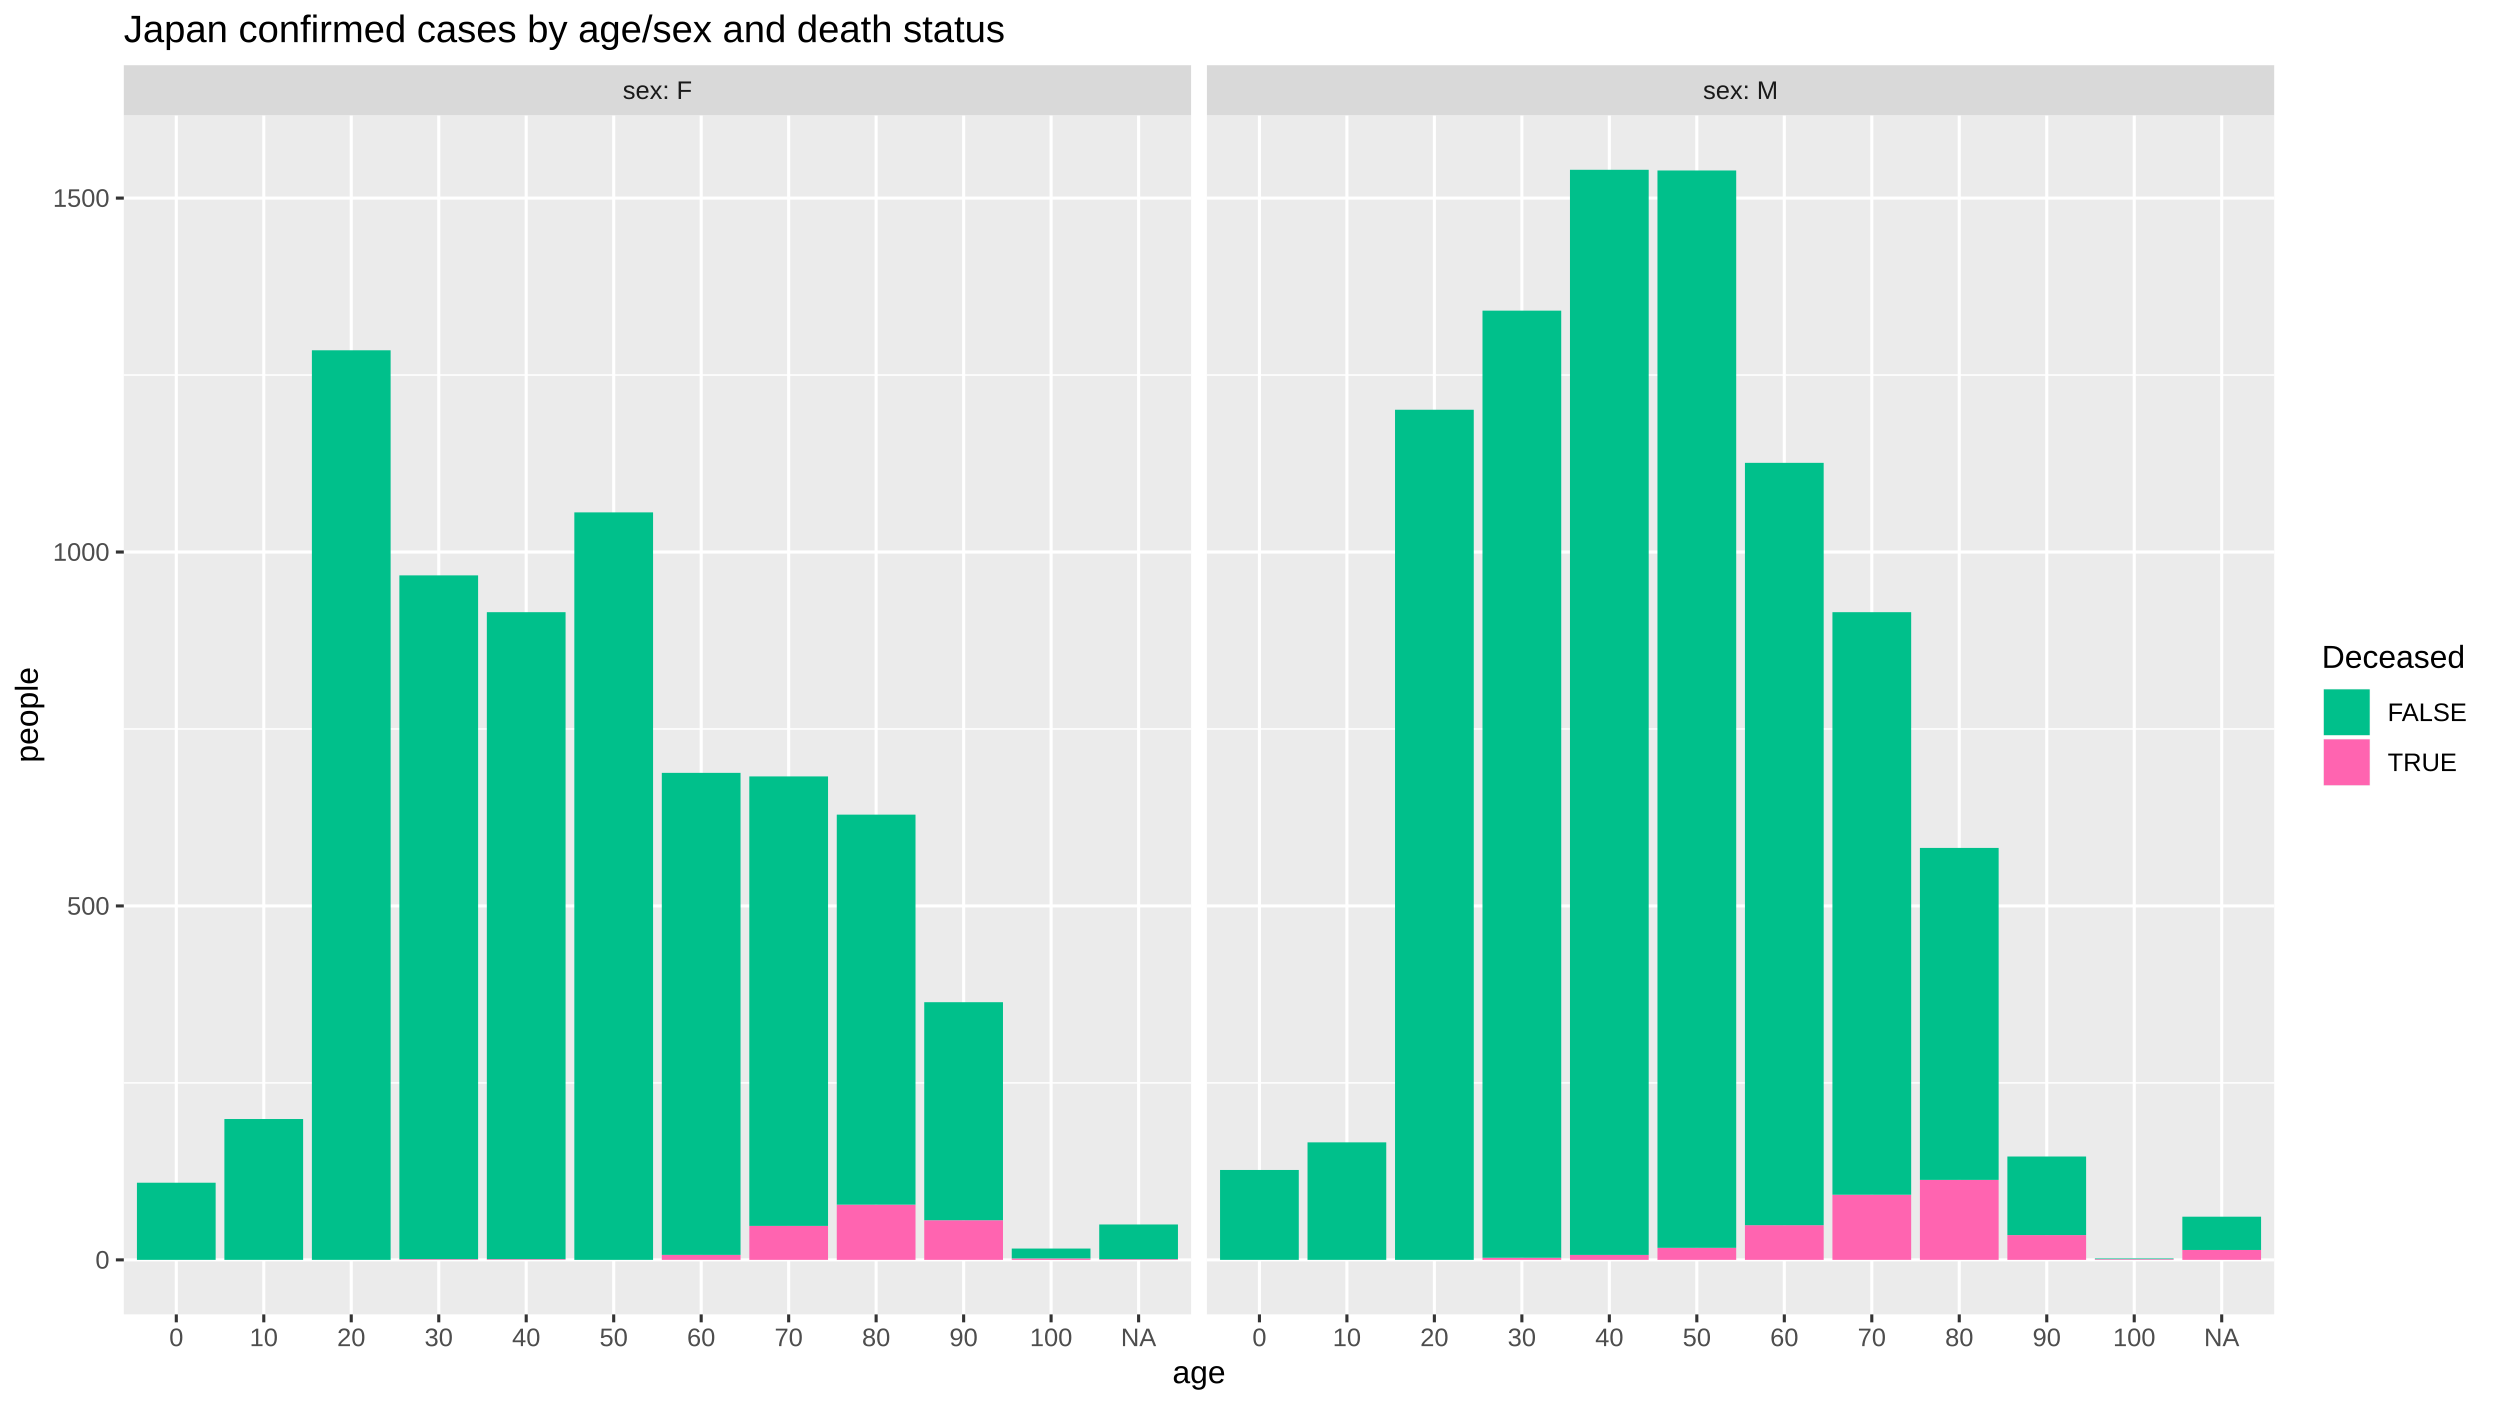
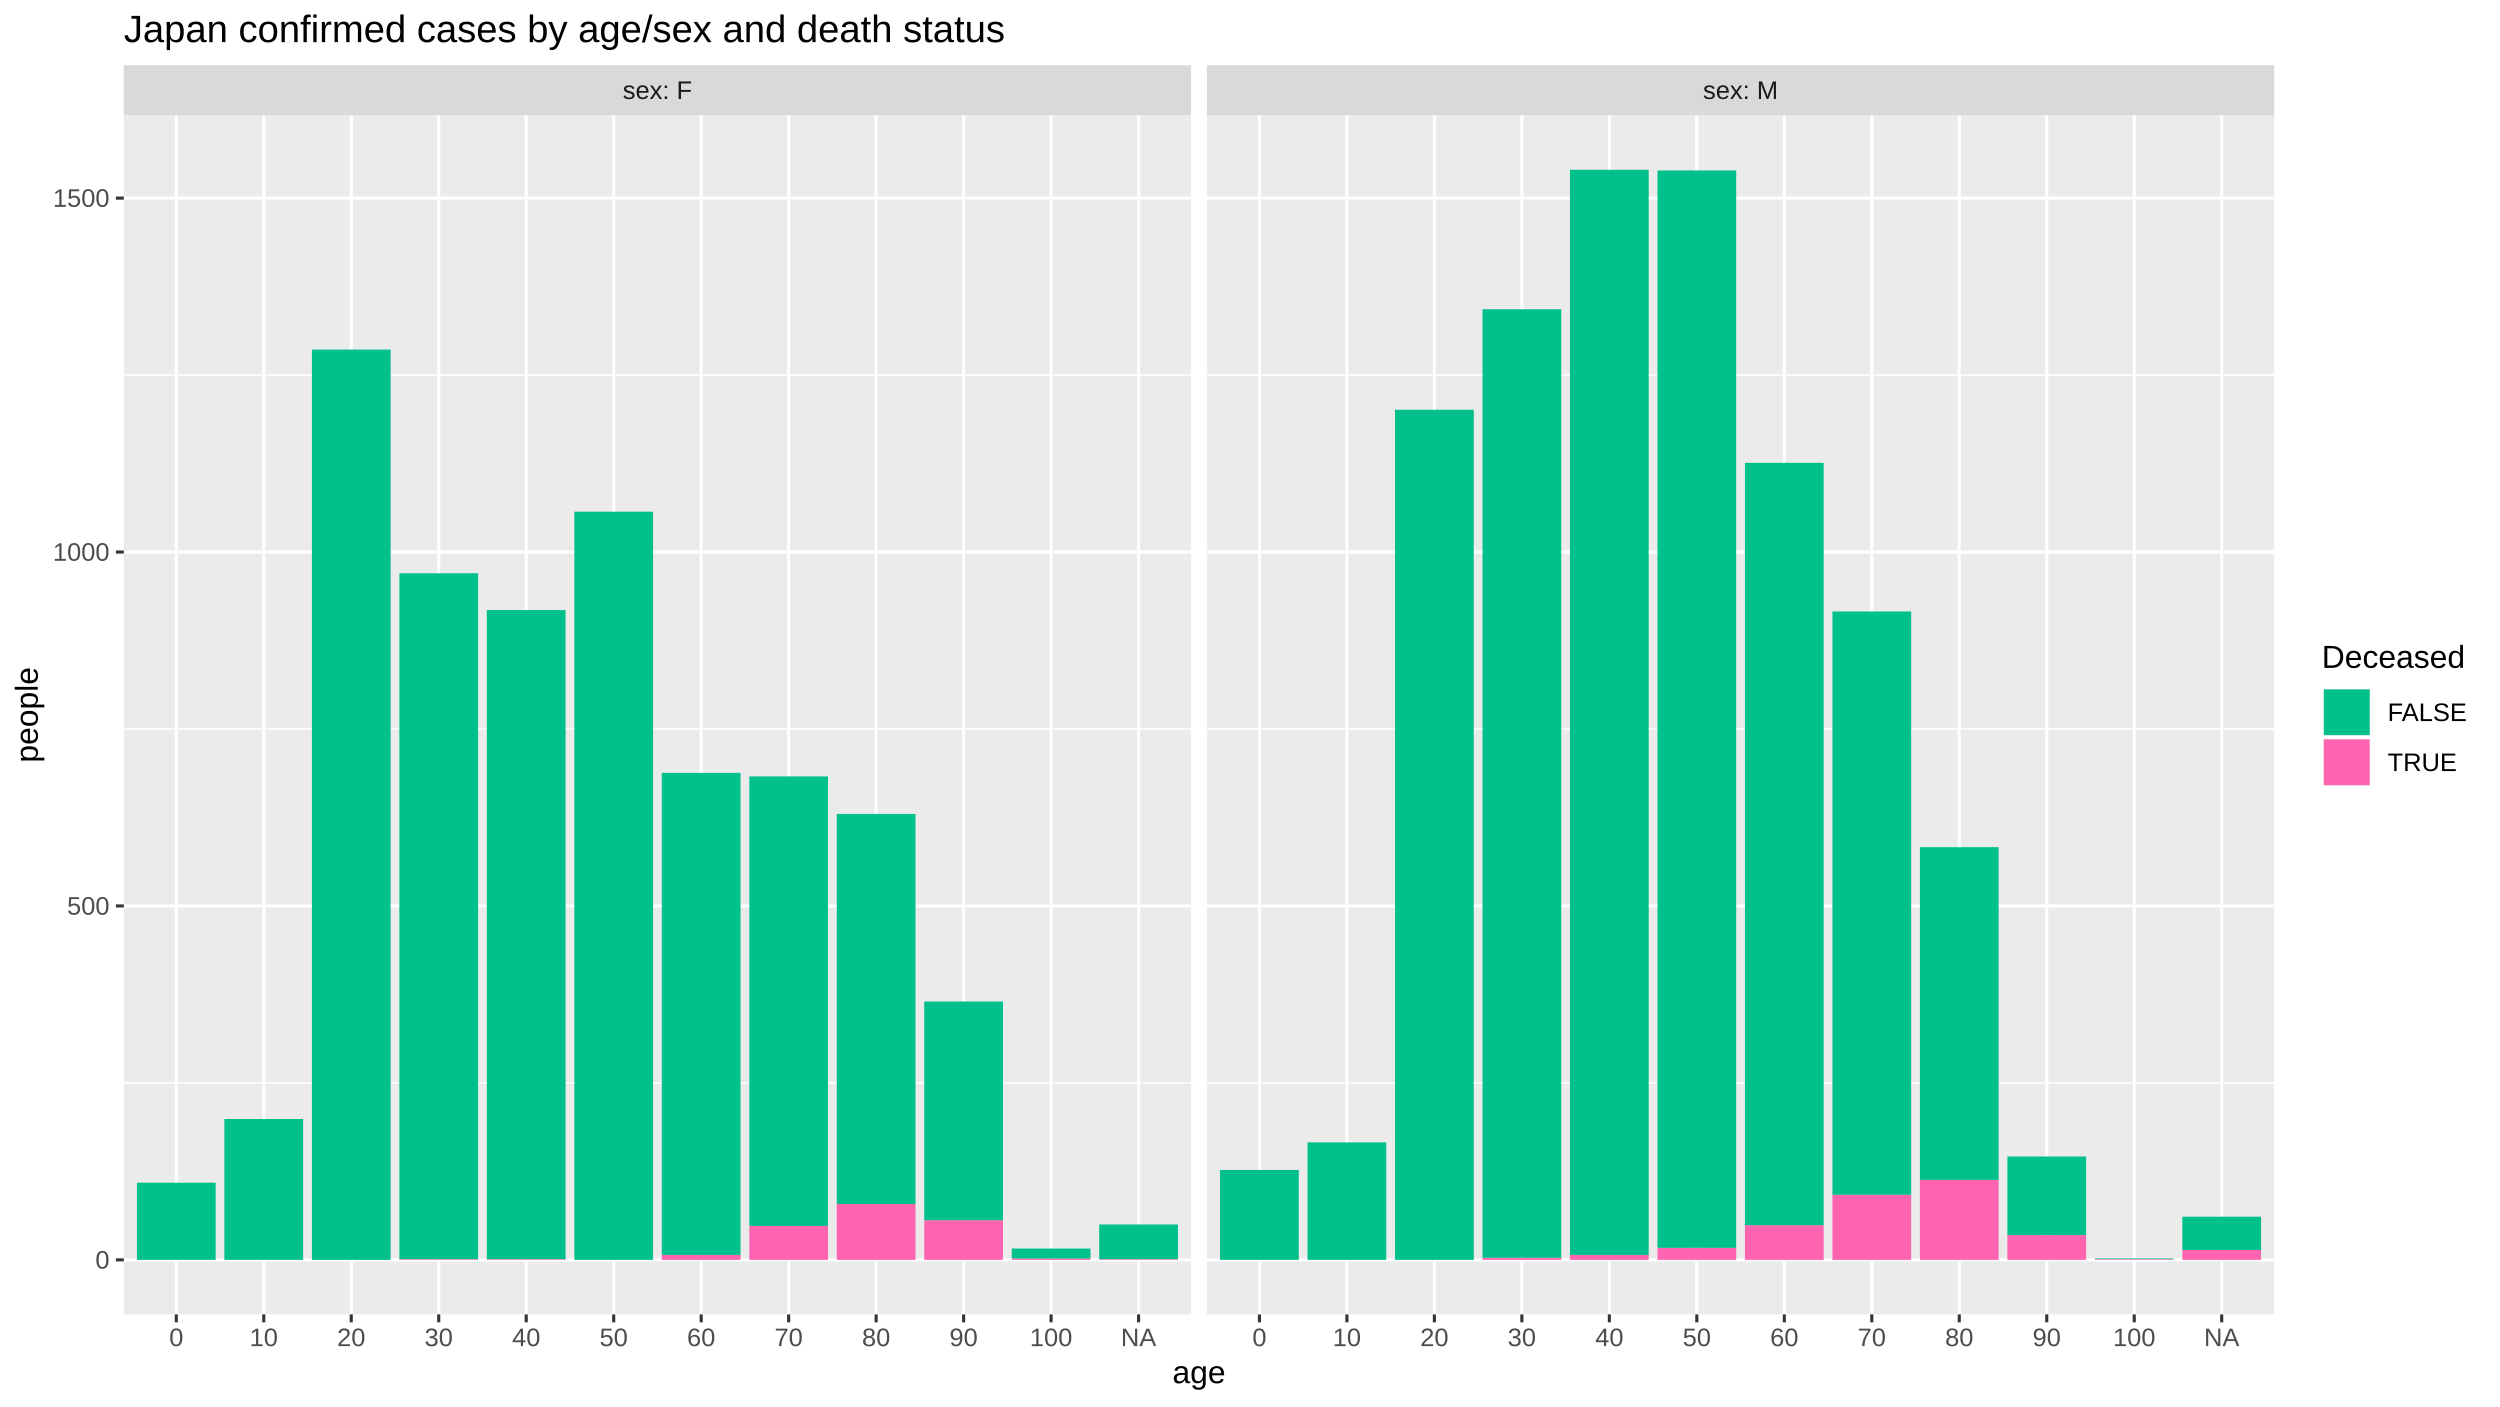
<svg xmlns="http://www.w3.org/2000/svg" viewBox="0 0 864.00 486.00">
  <defs>
    <style type="text/css">
    line, polyline, polygon, path, rect, circle {
      fill: none;
      stroke: #000000;
      stroke-linecap: round;
      stroke-linejoin: round;
      stroke-miterlimit: 10.00;
    }
  </style>
  </defs>
  <rect width="100%" height="100%" style="stroke: none; fill: #FFFFFF;" />
  <rect x="0.00" y="-0" width="864.00" height="486.00" style="stroke-width: 1.07; stroke: #FFFFFF; fill: #FFFFFF;" />
  <defs>
    <clipPath id="cpNDIuNzl8NDExLjY0fDQ1NC4yNXwzOS44NA==">
      <rect x="42.79" y="39.84" width="368.85" height="414.40" />
    </clipPath>
  </defs>
  <rect x="42.79" y="39.84" width="368.85" height="414.40" style="stroke-width: 1.07; stroke: none; fill: #EBEBEB;" clip-path="url(#cpNDIuNzl8NDExLjY0fDQ1NC4yNXwzOS44NA==)" />
  <polyline points="42.79,374.25 411.64,374.25 " style="stroke-width: 0.53; stroke: #FFFFFF; stroke-linecap: butt;" clip-path="url(#cpNDIuNzl8NDExLjY0fDQ1NC4yNXwzOS44NA==)" />
  <polyline points="42.79,251.94 411.64,251.94 " style="stroke-width: 0.53; stroke: #FFFFFF; stroke-linecap: butt;" clip-path="url(#cpNDIuNzl8NDExLjY0fDQ1NC4yNXwzOS44NA==)" />
  <polyline points="42.79,129.62 411.64,129.62 " style="stroke-width: 0.53; stroke: #FFFFFF; stroke-linecap: butt;" clip-path="url(#cpNDIuNzl8NDExLjY0fDQ1NC4yNXwzOS44NA==)" />
  <polyline points="42.79,435.41 411.64,435.41 " style="stroke-width: 1.07; stroke: #FFFFFF; stroke-linecap: butt;" clip-path="url(#cpNDIuNzl8NDExLjY0fDQ1NC4yNXwzOS44NA==)" />
  <polyline points="42.79,313.09 411.64,313.09 " style="stroke-width: 1.07; stroke: #FFFFFF; stroke-linecap: butt;" clip-path="url(#cpNDIuNzl8NDExLjY0fDQ1NC4yNXwzOS44NA==)" />
  <polyline points="42.79,190.78 411.64,190.78 " style="stroke-width: 1.07; stroke: #FFFFFF; stroke-linecap: butt;" clip-path="url(#cpNDIuNzl8NDExLjY0fDQ1NC4yNXwzOS44NA==)" />
  <polyline points="42.79,68.46 411.64,68.46 " style="stroke-width: 1.07; stroke: #FFFFFF; stroke-linecap: butt;" clip-path="url(#cpNDIuNzl8NDExLjY0fDQ1NC4yNXwzOS44NA==)" />
  <polyline points="60.93,454.25 60.93,39.84 " style="stroke-width: 1.07; stroke: #FFFFFF; stroke-linecap: butt;" clip-path="url(#cpNDIuNzl8NDExLjY0fDQ1NC4yNXwzOS44NA==)" />
  <polyline points="91.16,454.25 91.16,39.84 " style="stroke-width: 1.07; stroke: #FFFFFF; stroke-linecap: butt;" clip-path="url(#cpNDIuNzl8NDExLjY0fDQ1NC4yNXwzOS44NA==)" />
  <polyline points="121.39,454.25 121.39,39.84 " style="stroke-width: 1.07; stroke: #FFFFFF; stroke-linecap: butt;" clip-path="url(#cpNDIuNzl8NDExLjY0fDQ1NC4yNXwzOS44NA==)" />
  <polyline points="151.63,454.25 151.63,39.84 " style="stroke-width: 1.07; stroke: #FFFFFF; stroke-linecap: butt;" clip-path="url(#cpNDIuNzl8NDExLjY0fDQ1NC4yNXwzOS44NA==)" />
  <polyline points="181.86,454.25 181.86,39.84 " style="stroke-width: 1.07; stroke: #FFFFFF; stroke-linecap: butt;" clip-path="url(#cpNDIuNzl8NDExLjY0fDQ1NC4yNXwzOS44NA==)" />
  <polyline points="212.09,454.25 212.09,39.84 " style="stroke-width: 1.07; stroke: #FFFFFF; stroke-linecap: butt;" clip-path="url(#cpNDIuNzl8NDExLjY0fDQ1NC4yNXwzOS44NA==)" />
  <polyline points="242.33,454.25 242.33,39.84 " style="stroke-width: 1.07; stroke: #FFFFFF; stroke-linecap: butt;" clip-path="url(#cpNDIuNzl8NDExLjY0fDQ1NC4yNXwzOS44NA==)" />
  <polyline points="272.56,454.25 272.56,39.84 " style="stroke-width: 1.07; stroke: #FFFFFF; stroke-linecap: butt;" clip-path="url(#cpNDIuNzl8NDExLjY0fDQ1NC4yNXwzOS44NA==)" />
  <polyline points="302.79,454.25 302.79,39.84 " style="stroke-width: 1.07; stroke: #FFFFFF; stroke-linecap: butt;" clip-path="url(#cpNDIuNzl8NDExLjY0fDQ1NC4yNXwzOS44NA==)" />
  <polyline points="333.03,454.25 333.03,39.84 " style="stroke-width: 1.07; stroke: #FFFFFF; stroke-linecap: butt;" clip-path="url(#cpNDIuNzl8NDExLjY0fDQ1NC4yNXwzOS44NA==)" />
  <polyline points="363.26,454.25 363.26,39.84 " style="stroke-width: 1.07; stroke: #FFFFFF; stroke-linecap: butt;" clip-path="url(#cpNDIuNzl8NDExLjY0fDQ1NC4yNXwzOS44NA==)" />
  <polyline points="393.50,454.25 393.50,39.84 " style="stroke-width: 1.07; stroke: #FFFFFF; stroke-linecap: butt;" clip-path="url(#cpNDIuNzl8NDExLjY0fDQ1NC4yNXwzOS44NA==)" />
  <rect x="47.32" y="408.75" width="27.21" height="26.66" style="stroke-width: 1.07; stroke: none; stroke-linecap: butt; fill: #00C08B;" clip-path="url(#cpNDIuNzl8NDExLjY0fDQ1NC4yNXwzOS44NA==)" />
  <rect x="77.55" y="386.73" width="27.21" height="48.68" style="stroke-width: 1.07; stroke: none; stroke-linecap: butt; fill: #00C08B;" clip-path="url(#cpNDIuNzl8NDExLjY0fDQ1NC4yNXwzOS44NA==)" />
-   <rect x="107.79" y="121.06" width="27.21" height="314.35" style="stroke-width: 1.07; stroke: none; stroke-linecap: butt; fill: #00C08B;" clip-path="url(#cpNDIuNzl8NDExLjY0fDQ1NC4yNXwzOS44NA==)" />
+   <rect x="107.79" y="120.82" width="27.21" height="314.60" style="stroke-width: 1.07; stroke: none; stroke-linecap: butt; fill: #00C08B;" clip-path="url(#cpNDIuNzl8NDExLjY0fDQ1NC4yNXwzOS44NA==)" />
  <rect x="138.02" y="435.17" width="27.21" height="0.24" style="stroke-width: 1.07; stroke: none; stroke-linecap: butt; fill: #FF64B0;" clip-path="url(#cpNDIuNzl8NDExLjY0fDQ1NC4yNXwzOS44NA==)" />
-   <rect x="138.02" y="198.85" width="27.21" height="236.31" style="stroke-width: 1.07; stroke: none; stroke-linecap: butt; fill: #00C08B;" clip-path="url(#cpNDIuNzl8NDExLjY0fDQ1NC4yNXwzOS44NA==)" />
+   <rect x="138.02" y="198.12" width="27.21" height="237.05" style="stroke-width: 1.07; stroke: none; stroke-linecap: butt; fill: #00C08B;" clip-path="url(#cpNDIuNzl8NDExLjY0fDQ1NC4yNXwzOS44NA==)" />
  <rect x="168.25" y="435.17" width="27.21" height="0.24" style="stroke-width: 1.07; stroke: none; stroke-linecap: butt; fill: #FF64B0;" clip-path="url(#cpNDIuNzl8NDExLjY0fDQ1NC4yNXwzOS44NA==)" />
-   <rect x="168.25" y="211.57" width="27.21" height="223.59" style="stroke-width: 1.07; stroke: none; stroke-linecap: butt; fill: #00C08B;" clip-path="url(#cpNDIuNzl8NDExLjY0fDQ1NC4yNXwzOS44NA==)" />
-   <rect x="198.49" y="177.08" width="27.21" height="258.33" style="stroke-width: 1.07; stroke: none; stroke-linecap: butt; fill: #00C08B;" clip-path="url(#cpNDIuNzl8NDExLjY0fDQ1NC4yNXwzOS44NA==)" />
+   <rect x="168.25" y="210.84" width="27.21" height="224.33" style="stroke-width: 1.07; stroke: none; stroke-linecap: butt; fill: #00C08B;" clip-path="url(#cpNDIuNzl8NDExLjY0fDQ1NC4yNXwzOS44NA==)" />
+   <rect x="198.49" y="176.84" width="27.21" height="258.57" style="stroke-width: 1.07; stroke: none; stroke-linecap: butt; fill: #00C08B;" clip-path="url(#cpNDIuNzl8NDExLjY0fDQ1NC4yNXwzOS44NA==)" />
  <rect x="228.72" y="433.70" width="27.21" height="1.71" style="stroke-width: 1.07; stroke: none; stroke-linecap: butt; fill: #FF64B0;" clip-path="url(#cpNDIuNzl8NDExLjY0fDQ1NC4yNXwzOS44NA==)" />
  <rect x="228.72" y="267.10" width="27.21" height="166.59" style="stroke-width: 1.07; stroke: none; stroke-linecap: butt; fill: #00C08B;" clip-path="url(#cpNDIuNzl8NDExLjY0fDQ1NC4yNXwzOS44NA==)" />
  <rect x="258.96" y="423.67" width="27.21" height="11.74" style="stroke-width: 1.07; stroke: none; stroke-linecap: butt; fill: #FF64B0;" clip-path="url(#cpNDIuNzl8NDExLjY0fDQ1NC4yNXwzOS44NA==)" />
  <rect x="258.96" y="268.33" width="27.21" height="155.34" style="stroke-width: 1.07; stroke: none; stroke-linecap: butt; fill: #00C08B;" clip-path="url(#cpNDIuNzl8NDExLjY0fDQ1NC4yNXwzOS44NA==)" />
-   <rect x="289.19" y="416.33" width="27.21" height="19.08" style="stroke-width: 1.07; stroke: none; stroke-linecap: butt; fill: #FF64B0;" clip-path="url(#cpNDIuNzl8NDExLjY0fDQ1NC4yNXwzOS44NA==)" />
-   <rect x="289.19" y="281.54" width="27.21" height="134.79" style="stroke-width: 1.07; stroke: none; stroke-linecap: butt; fill: #00C08B;" clip-path="url(#cpNDIuNzl8NDExLjY0fDQ1NC4yNXwzOS44NA==)" />
+   <rect x="289.19" y="416.08" width="27.21" height="19.33" style="stroke-width: 1.07; stroke: none; stroke-linecap: butt; fill: #FF64B0;" clip-path="url(#cpNDIuNzl8NDExLjY0fDQ1NC4yNXwzOS44NA==)" />
+   <rect x="289.19" y="281.29" width="27.21" height="134.79" style="stroke-width: 1.07; stroke: none; stroke-linecap: butt; fill: #00C08B;" clip-path="url(#cpNDIuNzl8NDExLjY0fDQ1NC4yNXwzOS44NA==)" />
  <rect x="319.42" y="421.71" width="27.21" height="13.70" style="stroke-width: 1.07; stroke: none; stroke-linecap: butt; fill: #FF64B0;" clip-path="url(#cpNDIuNzl8NDExLjY0fDQ1NC4yNXwzOS44NA==)" />
-   <rect x="319.42" y="346.36" width="27.21" height="75.35" style="stroke-width: 1.07; stroke: none; stroke-linecap: butt; fill: #00C08B;" clip-path="url(#cpNDIuNzl8NDExLjY0fDQ1NC4yNXwzOS44NA==)" />
+   <rect x="319.42" y="346.12" width="27.21" height="75.59" style="stroke-width: 1.07; stroke: none; stroke-linecap: butt; fill: #00C08B;" clip-path="url(#cpNDIuNzl8NDExLjY0fDQ1NC4yNXwzOS44NA==)" />
  <rect x="349.66" y="434.92" width="27.21" height="0.49" style="stroke-width: 1.07; stroke: none; stroke-linecap: butt; fill: #FF64B0;" clip-path="url(#cpNDIuNzl8NDExLjY0fDQ1NC4yNXwzOS44NA==)" />
  <rect x="349.66" y="431.50" width="27.21" height="3.42" style="stroke-width: 1.07; stroke: none; stroke-linecap: butt; fill: #00C08B;" clip-path="url(#cpNDIuNzl8NDExLjY0fDQ1NC4yNXwzOS44NA==)" />
  <rect x="379.89" y="435.17" width="27.21" height="0.24" style="stroke-width: 1.07; stroke: none; stroke-linecap: butt; fill: #FF64B0;" clip-path="url(#cpNDIuNzl8NDExLjY0fDQ1NC4yNXwzOS44NA==)" />
  <rect x="379.89" y="423.18" width="27.21" height="11.99" style="stroke-width: 1.07; stroke: none; stroke-linecap: butt; fill: #00C08B;" clip-path="url(#cpNDIuNzl8NDExLjY0fDQ1NC4yNXwzOS44NA==)" />
  <defs>
    <clipPath id="cpMC4wMHw4NjQuMDB8NDg2LjAwfDAuMDA=">
      <rect x="0.00" y="0.00" width="864.00" height="486.00" />
    </clipPath>
  </defs>
  <defs>
    <clipPath id="cpNDE3LjExfDc4NS45N3w0NTQuMjV8MzkuODQ=">
      <rect x="417.11" y="39.84" width="368.85" height="414.40" />
    </clipPath>
  </defs>
  <rect x="417.11" y="39.84" width="368.85" height="414.40" style="stroke-width: 1.07; stroke: none; fill: #EBEBEB;" clip-path="url(#cpNDE3LjExfDc4NS45N3w0NTQuMjV8MzkuODQ=)" />
  <polyline points="417.11,374.25 785.97,374.25 " style="stroke-width: 0.53; stroke: #FFFFFF; stroke-linecap: butt;" clip-path="url(#cpNDE3LjExfDc4NS45N3w0NTQuMjV8MzkuODQ=)" />
  <polyline points="417.11,251.94 785.97,251.94 " style="stroke-width: 0.53; stroke: #FFFFFF; stroke-linecap: butt;" clip-path="url(#cpNDE3LjExfDc4NS45N3w0NTQuMjV8MzkuODQ=)" />
  <polyline points="417.11,129.62 785.97,129.62 " style="stroke-width: 0.53; stroke: #FFFFFF; stroke-linecap: butt;" clip-path="url(#cpNDE3LjExfDc4NS45N3w0NTQuMjV8MzkuODQ=)" />
  <polyline points="417.11,435.41 785.97,435.41 " style="stroke-width: 1.07; stroke: #FFFFFF; stroke-linecap: butt;" clip-path="url(#cpNDE3LjExfDc4NS45N3w0NTQuMjV8MzkuODQ=)" />
  <polyline points="417.11,313.09 785.97,313.09 " style="stroke-width: 1.07; stroke: #FFFFFF; stroke-linecap: butt;" clip-path="url(#cpNDE3LjExfDc4NS45N3w0NTQuMjV8MzkuODQ=)" />
  <polyline points="417.11,190.78 785.97,190.78 " style="stroke-width: 1.07; stroke: #FFFFFF; stroke-linecap: butt;" clip-path="url(#cpNDE3LjExfDc4NS45N3w0NTQuMjV8MzkuODQ=)" />
  <polyline points="417.11,68.46 785.97,68.46 " style="stroke-width: 1.07; stroke: #FFFFFF; stroke-linecap: butt;" clip-path="url(#cpNDE3LjExfDc4NS45N3w0NTQuMjV8MzkuODQ=)" />
  <polyline points="435.26,454.25 435.26,39.84 " style="stroke-width: 1.07; stroke: #FFFFFF; stroke-linecap: butt;" clip-path="url(#cpNDE3LjExfDc4NS45N3w0NTQuMjV8MzkuODQ=)" />
  <polyline points="465.49,454.25 465.49,39.84 " style="stroke-width: 1.07; stroke: #FFFFFF; stroke-linecap: butt;" clip-path="url(#cpNDE3LjExfDc4NS45N3w0NTQuMjV8MzkuODQ=)" />
  <polyline points="495.72,454.25 495.72,39.84 " style="stroke-width: 1.07; stroke: #FFFFFF; stroke-linecap: butt;" clip-path="url(#cpNDE3LjExfDc4NS45N3w0NTQuMjV8MzkuODQ=)" />
  <polyline points="525.96,454.25 525.96,39.84 " style="stroke-width: 1.07; stroke: #FFFFFF; stroke-linecap: butt;" clip-path="url(#cpNDE3LjExfDc4NS45N3w0NTQuMjV8MzkuODQ=)" />
  <polyline points="556.19,454.25 556.19,39.84 " style="stroke-width: 1.07; stroke: #FFFFFF; stroke-linecap: butt;" clip-path="url(#cpNDE3LjExfDc4NS45N3w0NTQuMjV8MzkuODQ=)" />
  <polyline points="586.42,454.25 586.42,39.84 " style="stroke-width: 1.07; stroke: #FFFFFF; stroke-linecap: butt;" clip-path="url(#cpNDE3LjExfDc4NS45N3w0NTQuMjV8MzkuODQ=)" />
  <polyline points="616.66,454.25 616.66,39.84 " style="stroke-width: 1.07; stroke: #FFFFFF; stroke-linecap: butt;" clip-path="url(#cpNDE3LjExfDc4NS45N3w0NTQuMjV8MzkuODQ=)" />
  <polyline points="646.89,454.25 646.89,39.84 " style="stroke-width: 1.07; stroke: #FFFFFF; stroke-linecap: butt;" clip-path="url(#cpNDE3LjExfDc4NS45N3w0NTQuMjV8MzkuODQ=)" />
  <polyline points="677.12,454.25 677.12,39.84 " style="stroke-width: 1.07; stroke: #FFFFFF; stroke-linecap: butt;" clip-path="url(#cpNDE3LjExfDc4NS45N3w0NTQuMjV8MzkuODQ=)" />
  <polyline points="707.36,454.25 707.36,39.84 " style="stroke-width: 1.07; stroke: #FFFFFF; stroke-linecap: butt;" clip-path="url(#cpNDE3LjExfDc4NS45N3w0NTQuMjV8MzkuODQ=)" />
  <polyline points="737.59,454.25 737.59,39.84 " style="stroke-width: 1.07; stroke: #FFFFFF; stroke-linecap: butt;" clip-path="url(#cpNDE3LjExfDc4NS45N3w0NTQuMjV8MzkuODQ=)" />
  <polyline points="767.82,454.25 767.82,39.84 " style="stroke-width: 1.07; stroke: #FFFFFF; stroke-linecap: butt;" clip-path="url(#cpNDE3LjExfDc4NS45N3w0NTQuMjV8MzkuODQ=)" />
  <rect x="421.65" y="404.34" width="27.21" height="31.07" style="stroke-width: 1.07; stroke: none; stroke-linecap: butt; fill: #00C08B;" clip-path="url(#cpNDE3LjExfDc4NS45N3w0NTQuMjV8MzkuODQ=)" />
  <rect x="451.88" y="394.80" width="27.21" height="40.61" style="stroke-width: 1.07; stroke: none; stroke-linecap: butt; fill: #00C08B;" clip-path="url(#cpNDE3LjExfDc4NS45N3w0NTQuMjV8MzkuODQ=)" />
  <rect x="482.12" y="141.61" width="27.21" height="293.80" style="stroke-width: 1.07; stroke: none; stroke-linecap: butt; fill: #00C08B;" clip-path="url(#cpNDE3LjExfDc4NS45N3w0NTQuMjV8MzkuODQ=)" />
  <rect x="512.35" y="434.68" width="27.21" height="0.73" style="stroke-width: 1.07; stroke: none; stroke-linecap: butt; fill: #FF64B0;" clip-path="url(#cpNDE3LjExfDc4NS45N3w0NTQuMjV8MzkuODQ=)" />
-   <rect x="512.35" y="107.36" width="27.21" height="327.32" style="stroke-width: 1.07; stroke: none; stroke-linecap: butt; fill: #00C08B;" clip-path="url(#cpNDE3LjExfDc4NS45N3w0NTQuMjV8MzkuODQ=)" />
+   <rect x="512.35" y="106.87" width="27.21" height="327.81" style="stroke-width: 1.07; stroke: none; stroke-linecap: butt; fill: #00C08B;" clip-path="url(#cpNDE3LjExfDc4NS45N3w0NTQuMjV8MzkuODQ=)" />
  <rect x="542.58" y="433.70" width="27.21" height="1.71" style="stroke-width: 1.07; stroke: none; stroke-linecap: butt; fill: #FF64B0;" clip-path="url(#cpNDE3LjExfDc4NS45N3w0NTQuMjV8MzkuODQ=)" />
  <rect x="542.58" y="58.68" width="27.21" height="375.02" style="stroke-width: 1.07; stroke: none; stroke-linecap: butt; fill: #00C08B;" clip-path="url(#cpNDE3LjExfDc4NS45N3w0NTQuMjV8MzkuODQ=)" />
  <rect x="572.82" y="431.25" width="27.21" height="4.16" style="stroke-width: 1.07; stroke: none; stroke-linecap: butt; fill: #FF64B0;" clip-path="url(#cpNDE3LjExfDc4NS45N3w0NTQuMjV8MzkuODQ=)" />
  <rect x="572.82" y="58.92" width="27.21" height="372.33" style="stroke-width: 1.07; stroke: none; stroke-linecap: butt; fill: #00C08B;" clip-path="url(#cpNDE3LjExfDc4NS45N3w0NTQuMjV8MzkuODQ=)" />
  <rect x="603.05" y="423.42" width="27.21" height="11.99" style="stroke-width: 1.07; stroke: none; stroke-linecap: butt; fill: #FF64B0;" clip-path="url(#cpNDE3LjExfDc4NS45N3w0NTQuMjV8MzkuODQ=)" />
  <rect x="603.05" y="159.96" width="27.21" height="263.47" style="stroke-width: 1.07; stroke: none; stroke-linecap: butt; fill: #00C08B;" clip-path="url(#cpNDE3LjExfDc4NS45N3w0NTQuMjV8MzkuODQ=)" />
  <rect x="633.29" y="412.90" width="27.21" height="22.51" style="stroke-width: 1.07; stroke: none; stroke-linecap: butt; fill: #FF64B0;" clip-path="url(#cpNDE3LjExfDc4NS45N3w0NTQuMjV8MzkuODQ=)" />
-   <rect x="633.29" y="211.57" width="27.21" height="201.33" style="stroke-width: 1.07; stroke: none; stroke-linecap: butt; fill: #00C08B;" clip-path="url(#cpNDE3LjExfDc4NS45N3w0NTQuMjV8MzkuODQ=)" />
+   <rect x="633.29" y="211.33" width="27.21" height="201.58" style="stroke-width: 1.07; stroke: none; stroke-linecap: butt; fill: #00C08B;" clip-path="url(#cpNDE3LjExfDc4NS45N3w0NTQuMjV8MzkuODQ=)" />
  <rect x="663.52" y="407.77" width="27.21" height="27.64" style="stroke-width: 1.07; stroke: none; stroke-linecap: butt; fill: #FF64B0;" clip-path="url(#cpNDE3LjExfDc4NS45N3w0NTQuMjV8MzkuODQ=)" />
-   <rect x="663.52" y="293.04" width="27.21" height="114.73" style="stroke-width: 1.07; stroke: none; stroke-linecap: butt; fill: #00C08B;" clip-path="url(#cpNDE3LjExfDc4NS45N3w0NTQuMjV8MzkuODQ=)" />
+   <rect x="663.52" y="292.79" width="27.21" height="114.98" style="stroke-width: 1.07; stroke: none; stroke-linecap: butt; fill: #00C08B;" clip-path="url(#cpNDE3LjExfDc4NS45N3w0NTQuMjV8MzkuODQ=)" />
  <rect x="693.75" y="426.85" width="27.21" height="8.56" style="stroke-width: 1.07; stroke: none; stroke-linecap: butt; fill: #FF64B0;" clip-path="url(#cpNDE3LjExfDc4NS45N3w0NTQuMjV8MzkuODQ=)" />
  <rect x="693.75" y="399.69" width="27.21" height="27.15" style="stroke-width: 1.07; stroke: none; stroke-linecap: butt; fill: #00C08B;" clip-path="url(#cpNDE3LjExfDc4NS45N3w0NTQuMjV8MzkuODQ=)" />
  <rect x="723.99" y="435.17" width="27.21" height="0.24" style="stroke-width: 1.07; stroke: none; stroke-linecap: butt; fill: #FF64B0;" clip-path="url(#cpNDE3LjExfDc4NS45N3w0NTQuMjV8MzkuODQ=)" />
  <rect x="723.99" y="434.92" width="27.21" height="0.24" style="stroke-width: 1.07; stroke: none; stroke-linecap: butt; fill: #00C08B;" clip-path="url(#cpNDE3LjExfDc4NS45N3w0NTQuMjV8MzkuODQ=)" />
  <rect x="754.22" y="431.99" width="27.21" height="3.42" style="stroke-width: 1.07; stroke: none; stroke-linecap: butt; fill: #FF64B0;" clip-path="url(#cpNDE3LjExfDc4NS45N3w0NTQuMjV8MzkuODQ=)" />
  <rect x="754.22" y="420.49" width="27.21" height="11.50" style="stroke-width: 1.07; stroke: none; stroke-linecap: butt; fill: #00C08B;" clip-path="url(#cpNDE3LjExfDc4NS45N3w0NTQuMjV8MzkuODQ=)" />
  <defs>
    <clipPath id="cpMC4wMHw4NjQuMDB8NDg2LjAwfDAuMDA=">
      <rect x="0.00" y="0.00" width="864.00" height="486.00" />
    </clipPath>
  </defs>
  <defs>
    <clipPath id="cpNDIuNzl8NDExLjY0fDM5Ljg0fDIyLjUz">
      <rect x="42.79" y="22.53" width="368.85" height="17.31" />
    </clipPath>
  </defs>
  <rect x="42.79" y="22.53" width="368.85" height="17.31" style="stroke-width: 1.07; stroke: none; fill: #D9D9D9;" clip-path="url(#cpNDIuNzl8NDExLjY0fDM5Ljg0fDIyLjUz)" />
  <g clip-path="url(#cpNDIuNzl8NDExLjY0fDM5Ljg0fDIyLjUz)">
    <text x="215.23" y="34.21" style="font-size: 8.80px; fill: #1A1A1A; font-family: Liberation Sans;" textLength="23.96px" lengthAdjust="spacingAndGlyphs">sex: F</text>
  </g>
  <defs>
    <clipPath id="cpMC4wMHw4NjQuMDB8NDg2LjAwfDAuMDA=">
      <rect x="0.00" y="0.00" width="864.00" height="486.00" />
    </clipPath>
  </defs>
  <defs>
    <clipPath id="cpNDE3LjExfDc4NS45N3wzOS44NHwyMi41Mw==">
      <rect x="417.11" y="22.53" width="368.85" height="17.31" />
    </clipPath>
  </defs>
  <rect x="417.11" y="22.53" width="368.85" height="17.31" style="stroke-width: 1.07; stroke: none; fill: #D9D9D9;" clip-path="url(#cpNDE3LjExfDc4NS45N3wzOS44NHwyMi41Mw==)" />
  <g clip-path="url(#cpNDE3LjExfDc4NS45N3wzOS44NHwyMi41Mw==)">
    <text x="588.58" y="34.21" style="font-size: 8.80px; fill: #1A1A1A; font-family: Liberation Sans;" textLength="25.91px" lengthAdjust="spacingAndGlyphs">sex: M</text>
  </g>
  <defs>
    <clipPath id="cpMC4wMHw4NjQuMDB8NDg2LjAwfDAuMDA=">
      <rect x="0.00" y="0.00" width="864.00" height="486.00" />
    </clipPath>
  </defs>
  <polyline points="60.93,456.99 60.93,454.25 " style="stroke-width: 1.07; stroke: #333333; stroke-linecap: butt;" clip-path="url(#cpMC4wMHw4NjQuMDB8NDg2LjAwfDAuMDA=)" />
  <polyline points="91.16,456.99 91.16,454.25 " style="stroke-width: 1.07; stroke: #333333; stroke-linecap: butt;" clip-path="url(#cpMC4wMHw4NjQuMDB8NDg2LjAwfDAuMDA=)" />
  <polyline points="121.39,456.99 121.39,454.25 " style="stroke-width: 1.07; stroke: #333333; stroke-linecap: butt;" clip-path="url(#cpMC4wMHw4NjQuMDB8NDg2LjAwfDAuMDA=)" />
  <polyline points="151.63,456.99 151.63,454.25 " style="stroke-width: 1.07; stroke: #333333; stroke-linecap: butt;" clip-path="url(#cpMC4wMHw4NjQuMDB8NDg2LjAwfDAuMDA=)" />
  <polyline points="181.86,456.99 181.86,454.25 " style="stroke-width: 1.07; stroke: #333333; stroke-linecap: butt;" clip-path="url(#cpMC4wMHw4NjQuMDB8NDg2LjAwfDAuMDA=)" />
  <polyline points="212.09,456.99 212.09,454.25 " style="stroke-width: 1.07; stroke: #333333; stroke-linecap: butt;" clip-path="url(#cpMC4wMHw4NjQuMDB8NDg2LjAwfDAuMDA=)" />
  <polyline points="242.33,456.99 242.33,454.25 " style="stroke-width: 1.07; stroke: #333333; stroke-linecap: butt;" clip-path="url(#cpMC4wMHw4NjQuMDB8NDg2LjAwfDAuMDA=)" />
  <polyline points="272.56,456.99 272.56,454.25 " style="stroke-width: 1.07; stroke: #333333; stroke-linecap: butt;" clip-path="url(#cpMC4wMHw4NjQuMDB8NDg2LjAwfDAuMDA=)" />
  <polyline points="302.79,456.99 302.79,454.25 " style="stroke-width: 1.07; stroke: #333333; stroke-linecap: butt;" clip-path="url(#cpMC4wMHw4NjQuMDB8NDg2LjAwfDAuMDA=)" />
  <polyline points="333.03,456.99 333.03,454.25 " style="stroke-width: 1.07; stroke: #333333; stroke-linecap: butt;" clip-path="url(#cpMC4wMHw4NjQuMDB8NDg2LjAwfDAuMDA=)" />
  <polyline points="363.26,456.99 363.26,454.25 " style="stroke-width: 1.07; stroke: #333333; stroke-linecap: butt;" clip-path="url(#cpMC4wMHw4NjQuMDB8NDg2LjAwfDAuMDA=)" />
  <polyline points="393.50,456.99 393.50,454.25 " style="stroke-width: 1.07; stroke: #333333; stroke-linecap: butt;" clip-path="url(#cpMC4wMHw4NjQuMDB8NDg2LjAwfDAuMDA=)" />
  <g clip-path="url(#cpMC4wMHw4NjQuMDB8NDg2LjAwfDAuMDA=)">
    <text x="58.48" y="465.23" style="font-size: 8.80px; fill: #4D4D4D; font-family: Liberation Sans;" textLength="4.89px" lengthAdjust="spacingAndGlyphs">0</text>
  </g>
  <g clip-path="url(#cpMC4wMHw4NjQuMDB8NDg2LjAwfDAuMDA=)">
    <text x="86.27" y="465.23" style="font-size: 8.80px; fill: #4D4D4D; font-family: Liberation Sans;" textLength="9.79px" lengthAdjust="spacingAndGlyphs">10</text>
  </g>
  <g clip-path="url(#cpMC4wMHw4NjQuMDB8NDg2LjAwfDAuMDA=)">
    <text x="116.50" y="465.23" style="font-size: 8.80px; fill: #4D4D4D; font-family: Liberation Sans;" textLength="9.79px" lengthAdjust="spacingAndGlyphs">20</text>
  </g>
  <g clip-path="url(#cpMC4wMHw4NjQuMDB8NDg2LjAwfDAuMDA=)">
    <text x="146.73" y="465.23" style="font-size: 8.80px; fill: #4D4D4D; font-family: Liberation Sans;" textLength="9.79px" lengthAdjust="spacingAndGlyphs">30</text>
  </g>
  <g clip-path="url(#cpMC4wMHw4NjQuMDB8NDg2LjAwfDAuMDA=)">
    <text x="176.97" y="465.23" style="font-size: 8.80px; fill: #4D4D4D; font-family: Liberation Sans;" textLength="9.79px" lengthAdjust="spacingAndGlyphs">40</text>
  </g>
  <g clip-path="url(#cpMC4wMHw4NjQuMDB8NDg2LjAwfDAuMDA=)">
    <text x="207.20" y="465.23" style="font-size: 8.80px; fill: #4D4D4D; font-family: Liberation Sans;" textLength="9.79px" lengthAdjust="spacingAndGlyphs">50</text>
  </g>
  <g clip-path="url(#cpMC4wMHw4NjQuMDB8NDg2LjAwfDAuMDA=)">
    <text x="237.43" y="465.23" style="font-size: 8.80px; fill: #4D4D4D; font-family: Liberation Sans;" textLength="9.79px" lengthAdjust="spacingAndGlyphs">60</text>
  </g>
  <g clip-path="url(#cpMC4wMHw4NjQuMDB8NDg2LjAwfDAuMDA=)">
    <text x="267.67" y="465.23" style="font-size: 8.80px; fill: #4D4D4D; font-family: Liberation Sans;" textLength="9.79px" lengthAdjust="spacingAndGlyphs">70</text>
  </g>
  <g clip-path="url(#cpMC4wMHw4NjQuMDB8NDg2LjAwfDAuMDA=)">
    <text x="297.90" y="465.23" style="font-size: 8.80px; fill: #4D4D4D; font-family: Liberation Sans;" textLength="9.79px" lengthAdjust="spacingAndGlyphs">80</text>
  </g>
  <g clip-path="url(#cpMC4wMHw4NjQuMDB8NDg2LjAwfDAuMDA=)">
    <text x="328.13" y="465.23" style="font-size: 8.80px; fill: #4D4D4D; font-family: Liberation Sans;" textLength="9.79px" lengthAdjust="spacingAndGlyphs">90</text>
  </g>
  <g clip-path="url(#cpMC4wMHw4NjQuMDB8NDg2LjAwfDAuMDA=)">
    <text x="355.92" y="465.23" style="font-size: 8.80px; fill: #4D4D4D; font-family: Liberation Sans;" textLength="14.68px" lengthAdjust="spacingAndGlyphs">100</text>
  </g>
  <g clip-path="url(#cpMC4wMHw4NjQuMDB8NDg2LjAwfDAuMDA=)">
    <text x="387.38" y="465.23" style="font-size: 8.80px; fill: #4D4D4D; font-family: Liberation Sans;" textLength="12.22px" lengthAdjust="spacingAndGlyphs">NA</text>
  </g>
  <polyline points="435.26,456.99 435.26,454.25 " style="stroke-width: 1.07; stroke: #333333; stroke-linecap: butt;" clip-path="url(#cpMC4wMHw4NjQuMDB8NDg2LjAwfDAuMDA=)" />
  <polyline points="465.49,456.99 465.49,454.25 " style="stroke-width: 1.07; stroke: #333333; stroke-linecap: butt;" clip-path="url(#cpMC4wMHw4NjQuMDB8NDg2LjAwfDAuMDA=)" />
  <polyline points="495.72,456.99 495.72,454.25 " style="stroke-width: 1.07; stroke: #333333; stroke-linecap: butt;" clip-path="url(#cpMC4wMHw4NjQuMDB8NDg2LjAwfDAuMDA=)" />
  <polyline points="525.96,456.99 525.96,454.25 " style="stroke-width: 1.07; stroke: #333333; stroke-linecap: butt;" clip-path="url(#cpMC4wMHw4NjQuMDB8NDg2LjAwfDAuMDA=)" />
  <polyline points="556.19,456.99 556.19,454.25 " style="stroke-width: 1.07; stroke: #333333; stroke-linecap: butt;" clip-path="url(#cpMC4wMHw4NjQuMDB8NDg2LjAwfDAuMDA=)" />
  <polyline points="586.42,456.99 586.42,454.25 " style="stroke-width: 1.07; stroke: #333333; stroke-linecap: butt;" clip-path="url(#cpMC4wMHw4NjQuMDB8NDg2LjAwfDAuMDA=)" />
  <polyline points="616.66,456.99 616.66,454.25 " style="stroke-width: 1.07; stroke: #333333; stroke-linecap: butt;" clip-path="url(#cpMC4wMHw4NjQuMDB8NDg2LjAwfDAuMDA=)" />
  <polyline points="646.89,456.99 646.89,454.25 " style="stroke-width: 1.07; stroke: #333333; stroke-linecap: butt;" clip-path="url(#cpMC4wMHw4NjQuMDB8NDg2LjAwfDAuMDA=)" />
  <polyline points="677.12,456.99 677.12,454.25 " style="stroke-width: 1.07; stroke: #333333; stroke-linecap: butt;" clip-path="url(#cpMC4wMHw4NjQuMDB8NDg2LjAwfDAuMDA=)" />
  <polyline points="707.36,456.99 707.36,454.25 " style="stroke-width: 1.07; stroke: #333333; stroke-linecap: butt;" clip-path="url(#cpMC4wMHw4NjQuMDB8NDg2LjAwfDAuMDA=)" />
  <polyline points="737.59,456.99 737.59,454.25 " style="stroke-width: 1.07; stroke: #333333; stroke-linecap: butt;" clip-path="url(#cpMC4wMHw4NjQuMDB8NDg2LjAwfDAuMDA=)" />
  <polyline points="767.82,456.99 767.82,454.25 " style="stroke-width: 1.07; stroke: #333333; stroke-linecap: butt;" clip-path="url(#cpMC4wMHw4NjQuMDB8NDg2LjAwfDAuMDA=)" />
  <g clip-path="url(#cpMC4wMHw4NjQuMDB8NDg2LjAwfDAuMDA=)">
    <text x="432.81" y="465.23" style="font-size: 8.80px; fill: #4D4D4D; font-family: Liberation Sans;" textLength="4.89px" lengthAdjust="spacingAndGlyphs">0</text>
  </g>
  <g clip-path="url(#cpMC4wMHw4NjQuMDB8NDg2LjAwfDAuMDA=)">
    <text x="460.59" y="465.23" style="font-size: 8.80px; fill: #4D4D4D; font-family: Liberation Sans;" textLength="9.79px" lengthAdjust="spacingAndGlyphs">10</text>
  </g>
  <g clip-path="url(#cpMC4wMHw4NjQuMDB8NDg2LjAwfDAuMDA=)">
    <text x="490.83" y="465.23" style="font-size: 8.80px; fill: #4D4D4D; font-family: Liberation Sans;" textLength="9.79px" lengthAdjust="spacingAndGlyphs">20</text>
  </g>
  <g clip-path="url(#cpMC4wMHw4NjQuMDB8NDg2LjAwfDAuMDA=)">
    <text x="521.06" y="465.23" style="font-size: 8.80px; fill: #4D4D4D; font-family: Liberation Sans;" textLength="9.79px" lengthAdjust="spacingAndGlyphs">30</text>
  </g>
  <g clip-path="url(#cpMC4wMHw4NjQuMDB8NDg2LjAwfDAuMDA=)">
    <text x="551.30" y="465.23" style="font-size: 8.80px; fill: #4D4D4D; font-family: Liberation Sans;" textLength="9.79px" lengthAdjust="spacingAndGlyphs">40</text>
  </g>
  <g clip-path="url(#cpMC4wMHw4NjQuMDB8NDg2LjAwfDAuMDA=)">
    <text x="581.53" y="465.23" style="font-size: 8.80px; fill: #4D4D4D; font-family: Liberation Sans;" textLength="9.79px" lengthAdjust="spacingAndGlyphs">50</text>
  </g>
  <g clip-path="url(#cpMC4wMHw4NjQuMDB8NDg2LjAwfDAuMDA=)">
    <text x="611.76" y="465.23" style="font-size: 8.80px; fill: #4D4D4D; font-family: Liberation Sans;" textLength="9.79px" lengthAdjust="spacingAndGlyphs">60</text>
  </g>
  <g clip-path="url(#cpMC4wMHw4NjQuMDB8NDg2LjAwfDAuMDA=)">
    <text x="642.00" y="465.23" style="font-size: 8.80px; fill: #4D4D4D; font-family: Liberation Sans;" textLength="9.79px" lengthAdjust="spacingAndGlyphs">70</text>
  </g>
  <g clip-path="url(#cpMC4wMHw4NjQuMDB8NDg2LjAwfDAuMDA=)">
    <text x="672.23" y="465.23" style="font-size: 8.80px; fill: #4D4D4D; font-family: Liberation Sans;" textLength="9.79px" lengthAdjust="spacingAndGlyphs">80</text>
  </g>
  <g clip-path="url(#cpMC4wMHw4NjQuMDB8NDg2LjAwfDAuMDA=)">
    <text x="702.46" y="465.23" style="font-size: 8.80px; fill: #4D4D4D; font-family: Liberation Sans;" textLength="9.79px" lengthAdjust="spacingAndGlyphs">90</text>
  </g>
  <g clip-path="url(#cpMC4wMHw4NjQuMDB8NDg2LjAwfDAuMDA=)">
    <text x="730.25" y="465.23" style="font-size: 8.80px; fill: #4D4D4D; font-family: Liberation Sans;" textLength="14.68px" lengthAdjust="spacingAndGlyphs">100</text>
  </g>
  <g clip-path="url(#cpMC4wMHw4NjQuMDB8NDg2LjAwfDAuMDA=)">
    <text x="761.71" y="465.23" style="font-size: 8.80px; fill: #4D4D4D; font-family: Liberation Sans;" textLength="12.22px" lengthAdjust="spacingAndGlyphs">NA</text>
  </g>
  <g clip-path="url(#cpMC4wMHw4NjQuMDB8NDg2LjAwfDAuMDA=)">
    <text x="32.96" y="438.44" style="font-size: 8.80px; fill: #4D4D4D; font-family: Liberation Sans;" textLength="4.89px" lengthAdjust="spacingAndGlyphs">0</text>
  </g>
  <g clip-path="url(#cpMC4wMHw4NjQuMDB8NDg2LjAwfDAuMDA=)">
    <text x="23.17" y="316.12" style="font-size: 8.80px; fill: #4D4D4D; font-family: Liberation Sans;" textLength="14.68px" lengthAdjust="spacingAndGlyphs">500</text>
  </g>
  <g clip-path="url(#cpMC4wMHw4NjQuMDB8NDg2LjAwfDAuMDA=)">
    <text x="18.28" y="193.81" style="font-size: 8.80px; fill: #4D4D4D; font-family: Liberation Sans;" textLength="19.58px" lengthAdjust="spacingAndGlyphs">1000</text>
  </g>
  <g clip-path="url(#cpMC4wMHw4NjQuMDB8NDg2LjAwfDAuMDA=)">
    <text x="18.28" y="71.49" style="font-size: 8.80px; fill: #4D4D4D; font-family: Liberation Sans;" textLength="19.58px" lengthAdjust="spacingAndGlyphs">1500</text>
  </g>
  <polyline points="40.05,435.41 42.79,435.41 " style="stroke-width: 1.07; stroke: #333333; stroke-linecap: butt;" clip-path="url(#cpMC4wMHw4NjQuMDB8NDg2LjAwfDAuMDA=)" />
  <polyline points="40.05,313.09 42.79,313.09 " style="stroke-width: 1.07; stroke: #333333; stroke-linecap: butt;" clip-path="url(#cpMC4wMHw4NjQuMDB8NDg2LjAwfDAuMDA=)" />
  <polyline points="40.05,190.78 42.79,190.78 " style="stroke-width: 1.07; stroke: #333333; stroke-linecap: butt;" clip-path="url(#cpMC4wMHw4NjQuMDB8NDg2LjAwfDAuMDA=)" />
  <polyline points="40.05,68.46 42.79,68.46 " style="stroke-width: 1.07; stroke: #333333; stroke-linecap: butt;" clip-path="url(#cpMC4wMHw4NjQuMDB8NDg2LjAwfDAuMDA=)" />
  <g clip-path="url(#cpMC4wMHw4NjQuMDB8NDg2LjAwfDAuMDA=)">
    <text x="405.20" y="478.03" style="font-size: 11.00px; font-family: Liberation Sans;" textLength="18.35px" lengthAdjust="spacingAndGlyphs">age</text>
  </g>
  <g clip-path="url(#cpMC4wMHw4NjQuMDB8NDg2LjAwfDAuMDA=)">
    <text transform="translate(13.05,263.56) rotate(-90)" style="font-size: 11.00px; font-family: Liberation Sans;" textLength="33.03px" lengthAdjust="spacingAndGlyphs">people</text>
  </g>
  <rect x="796.92" y="216.52" width="61.60" height="61.06" style="stroke-width: 1.07; stroke: none; fill: #FFFFFF;" clip-path="url(#cpMC4wMHw4NjQuMDB8NDg2LjAwfDAuMDA=)" />
  <g clip-path="url(#cpMC4wMHw4NjQuMDB8NDg2LjAwfDAuMDA=)">
    <text x="802.40" y="230.81" style="font-size: 11.00px; font-family: Liberation Sans;" textLength="49.53px" lengthAdjust="spacingAndGlyphs">Deceased</text>
  </g>
  <rect x="802.40" y="237.53" width="17.28" height="17.28" style="stroke-width: 1.07; stroke: #FFFFFF; fill: #F2F2F2;" clip-path="url(#cpMC4wMHw4NjQuMDB8NDg2LjAwfDAuMDA=)" />
  <rect x="803.11" y="238.24" width="15.86" height="15.86" style="stroke-width: 1.07; stroke: none; stroke-linejoin: miter; fill: #00C08B;" clip-path="url(#cpMC4wMHw4NjQuMDB8NDg2LjAwfDAuMDA=)" />
  <rect x="802.40" y="254.81" width="17.28" height="17.28" style="stroke-width: 1.07; stroke: #FFFFFF; fill: #F2F2F2;" clip-path="url(#cpMC4wMHw4NjQuMDB8NDg2LjAwfDAuMDA=)" />
  <rect x="803.11" y="255.52" width="15.86" height="15.86" style="stroke-width: 1.07; stroke: none; stroke-linejoin: miter; fill: #FF64B0;" clip-path="url(#cpMC4wMHw4NjQuMDB8NDg2LjAwfDAuMDA=)" />
  <g clip-path="url(#cpMC4wMHw4NjQuMDB8NDg2LjAwfDAuMDA=)">
    <text x="825.16" y="249.20" style="font-size: 8.80px; font-family: Liberation Sans;" textLength="27.88px" lengthAdjust="spacingAndGlyphs">FALSE</text>
  </g>
  <g clip-path="url(#cpMC4wMHw4NjQuMDB8NDg2LjAwfDAuMDA=)">
    <text x="825.16" y="266.48" style="font-size: 8.80px; font-family: Liberation Sans;" textLength="23.96px" lengthAdjust="spacingAndGlyphs">TRUE</text>
  </g>
  <g clip-path="url(#cpMC4wMHw4NjQuMDB8NDg2LjAwfDAuMDA=)">
    <text x="42.79" y="14.56" style="font-size: 13.20px; font-family: Liberation Sans;" textLength="304.52px" lengthAdjust="spacingAndGlyphs">Japan confirmed cases by age/sex and death status</text>
  </g>
</svg>
